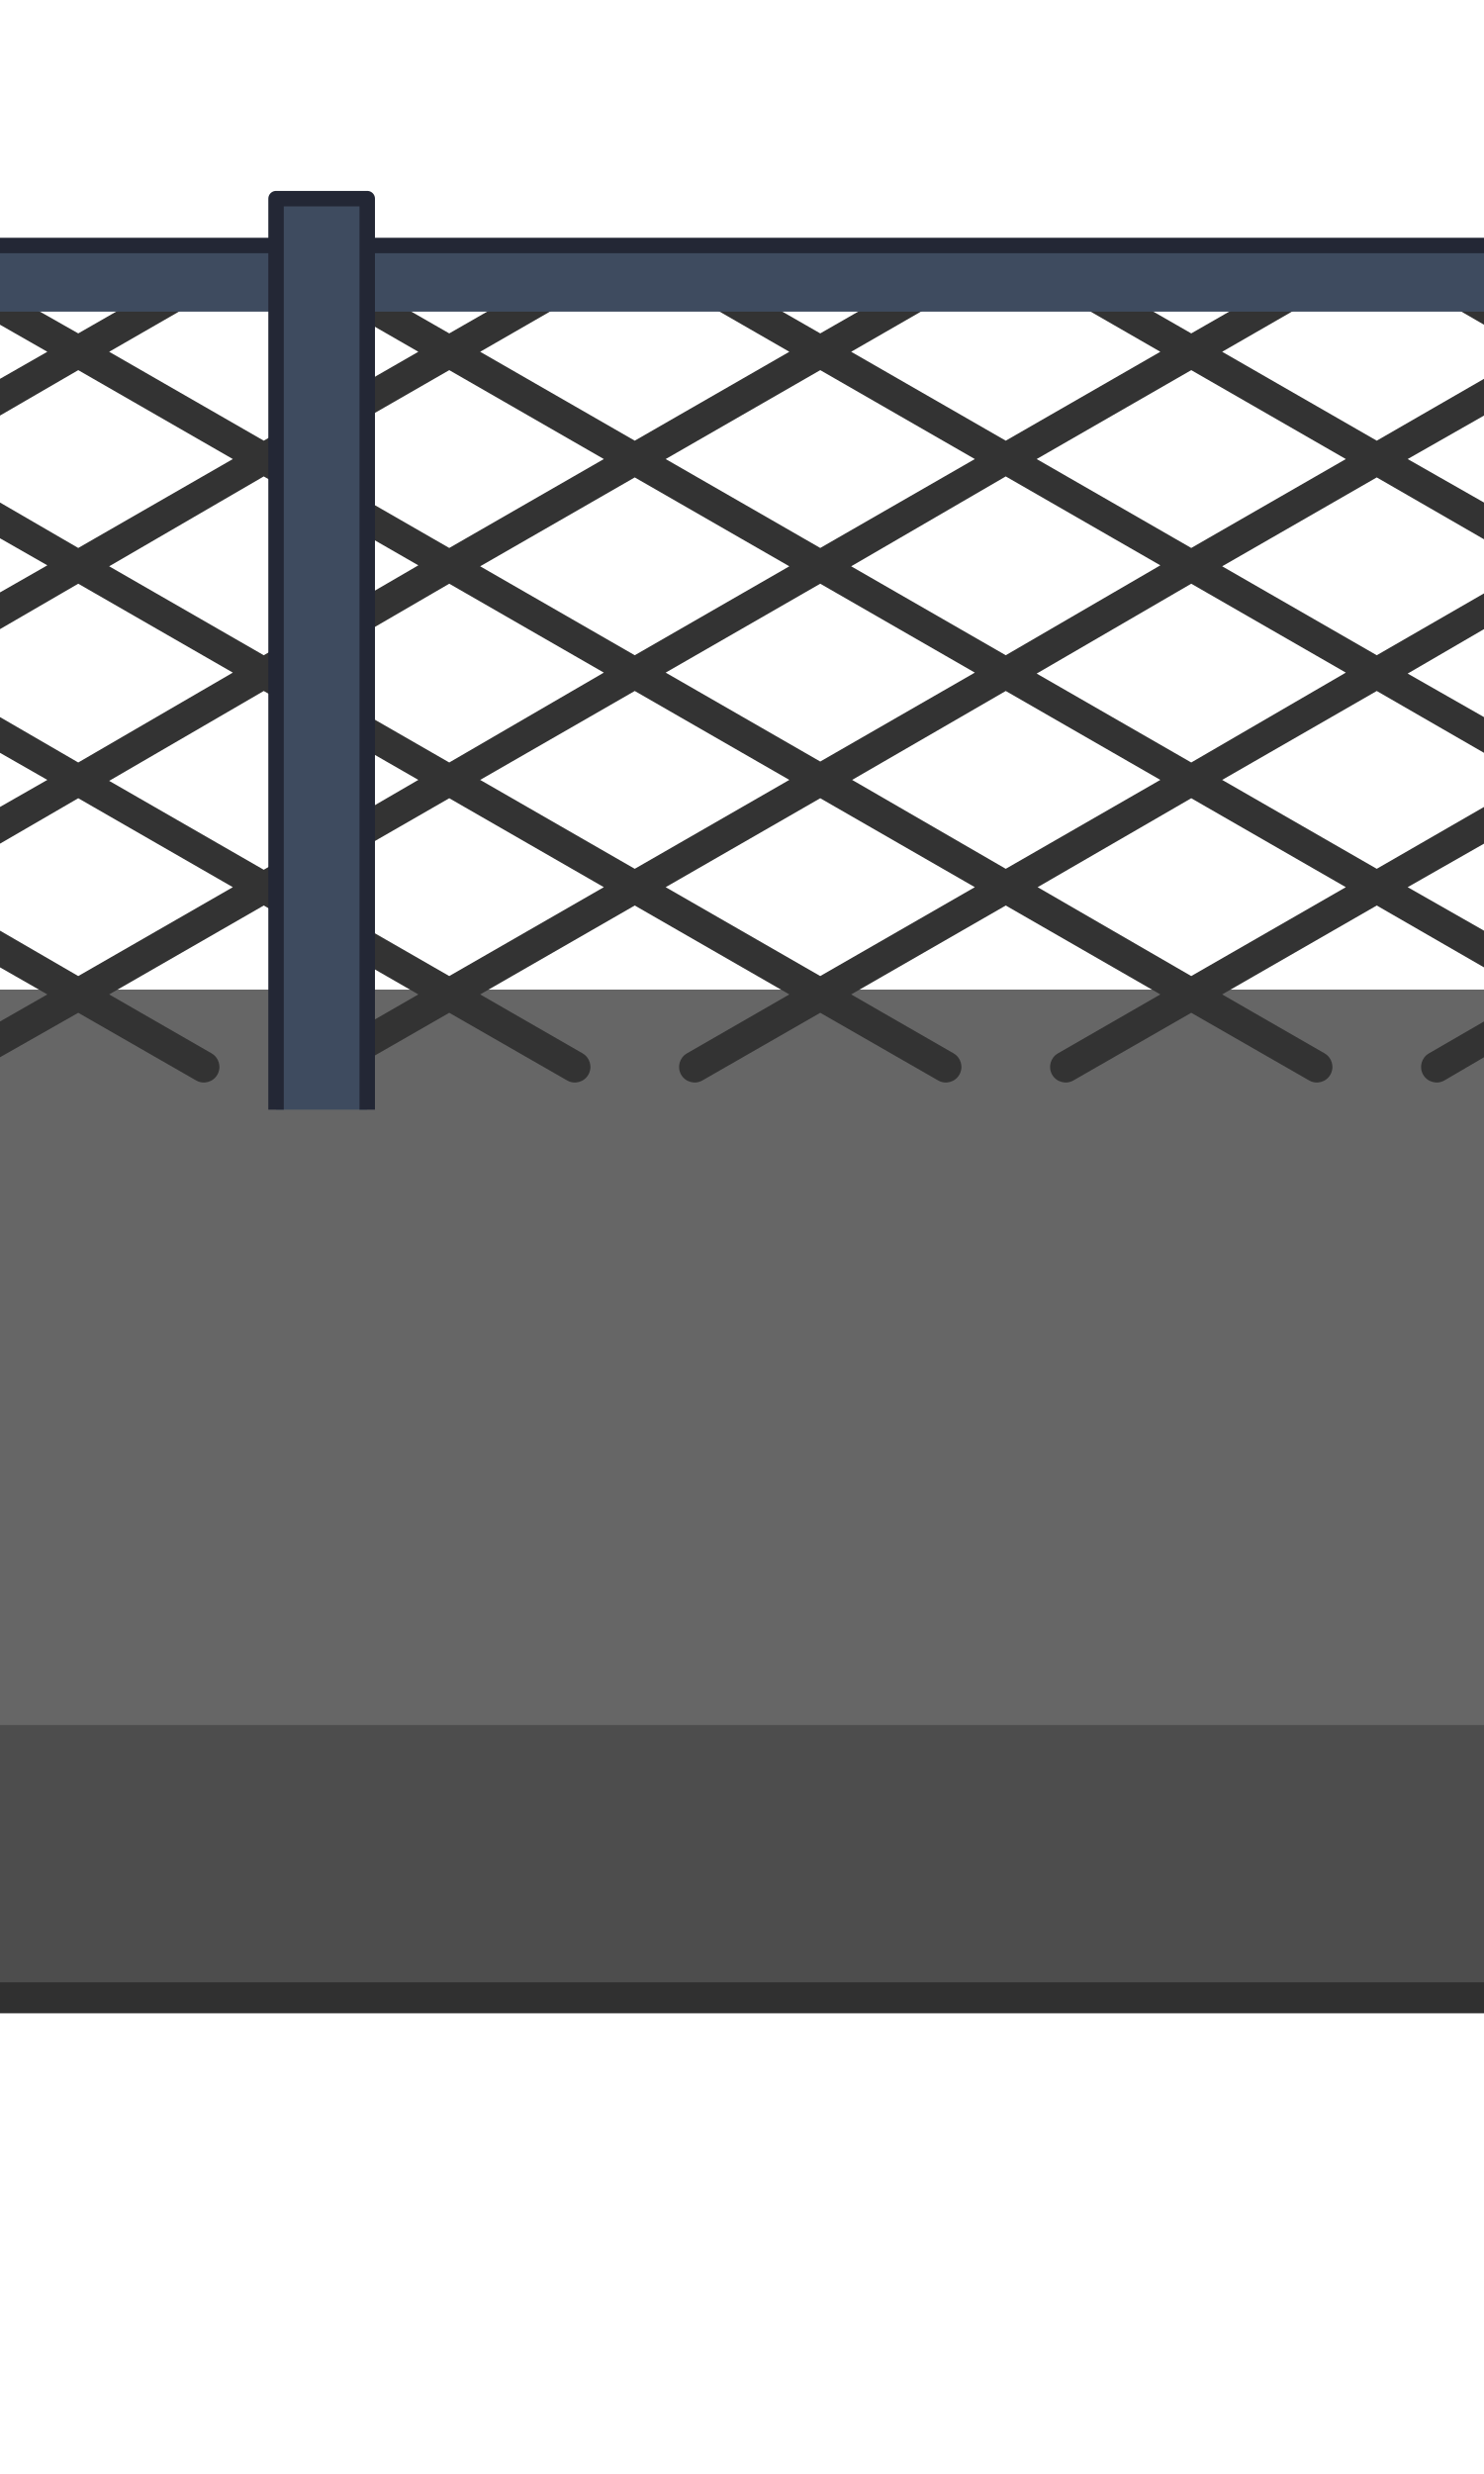
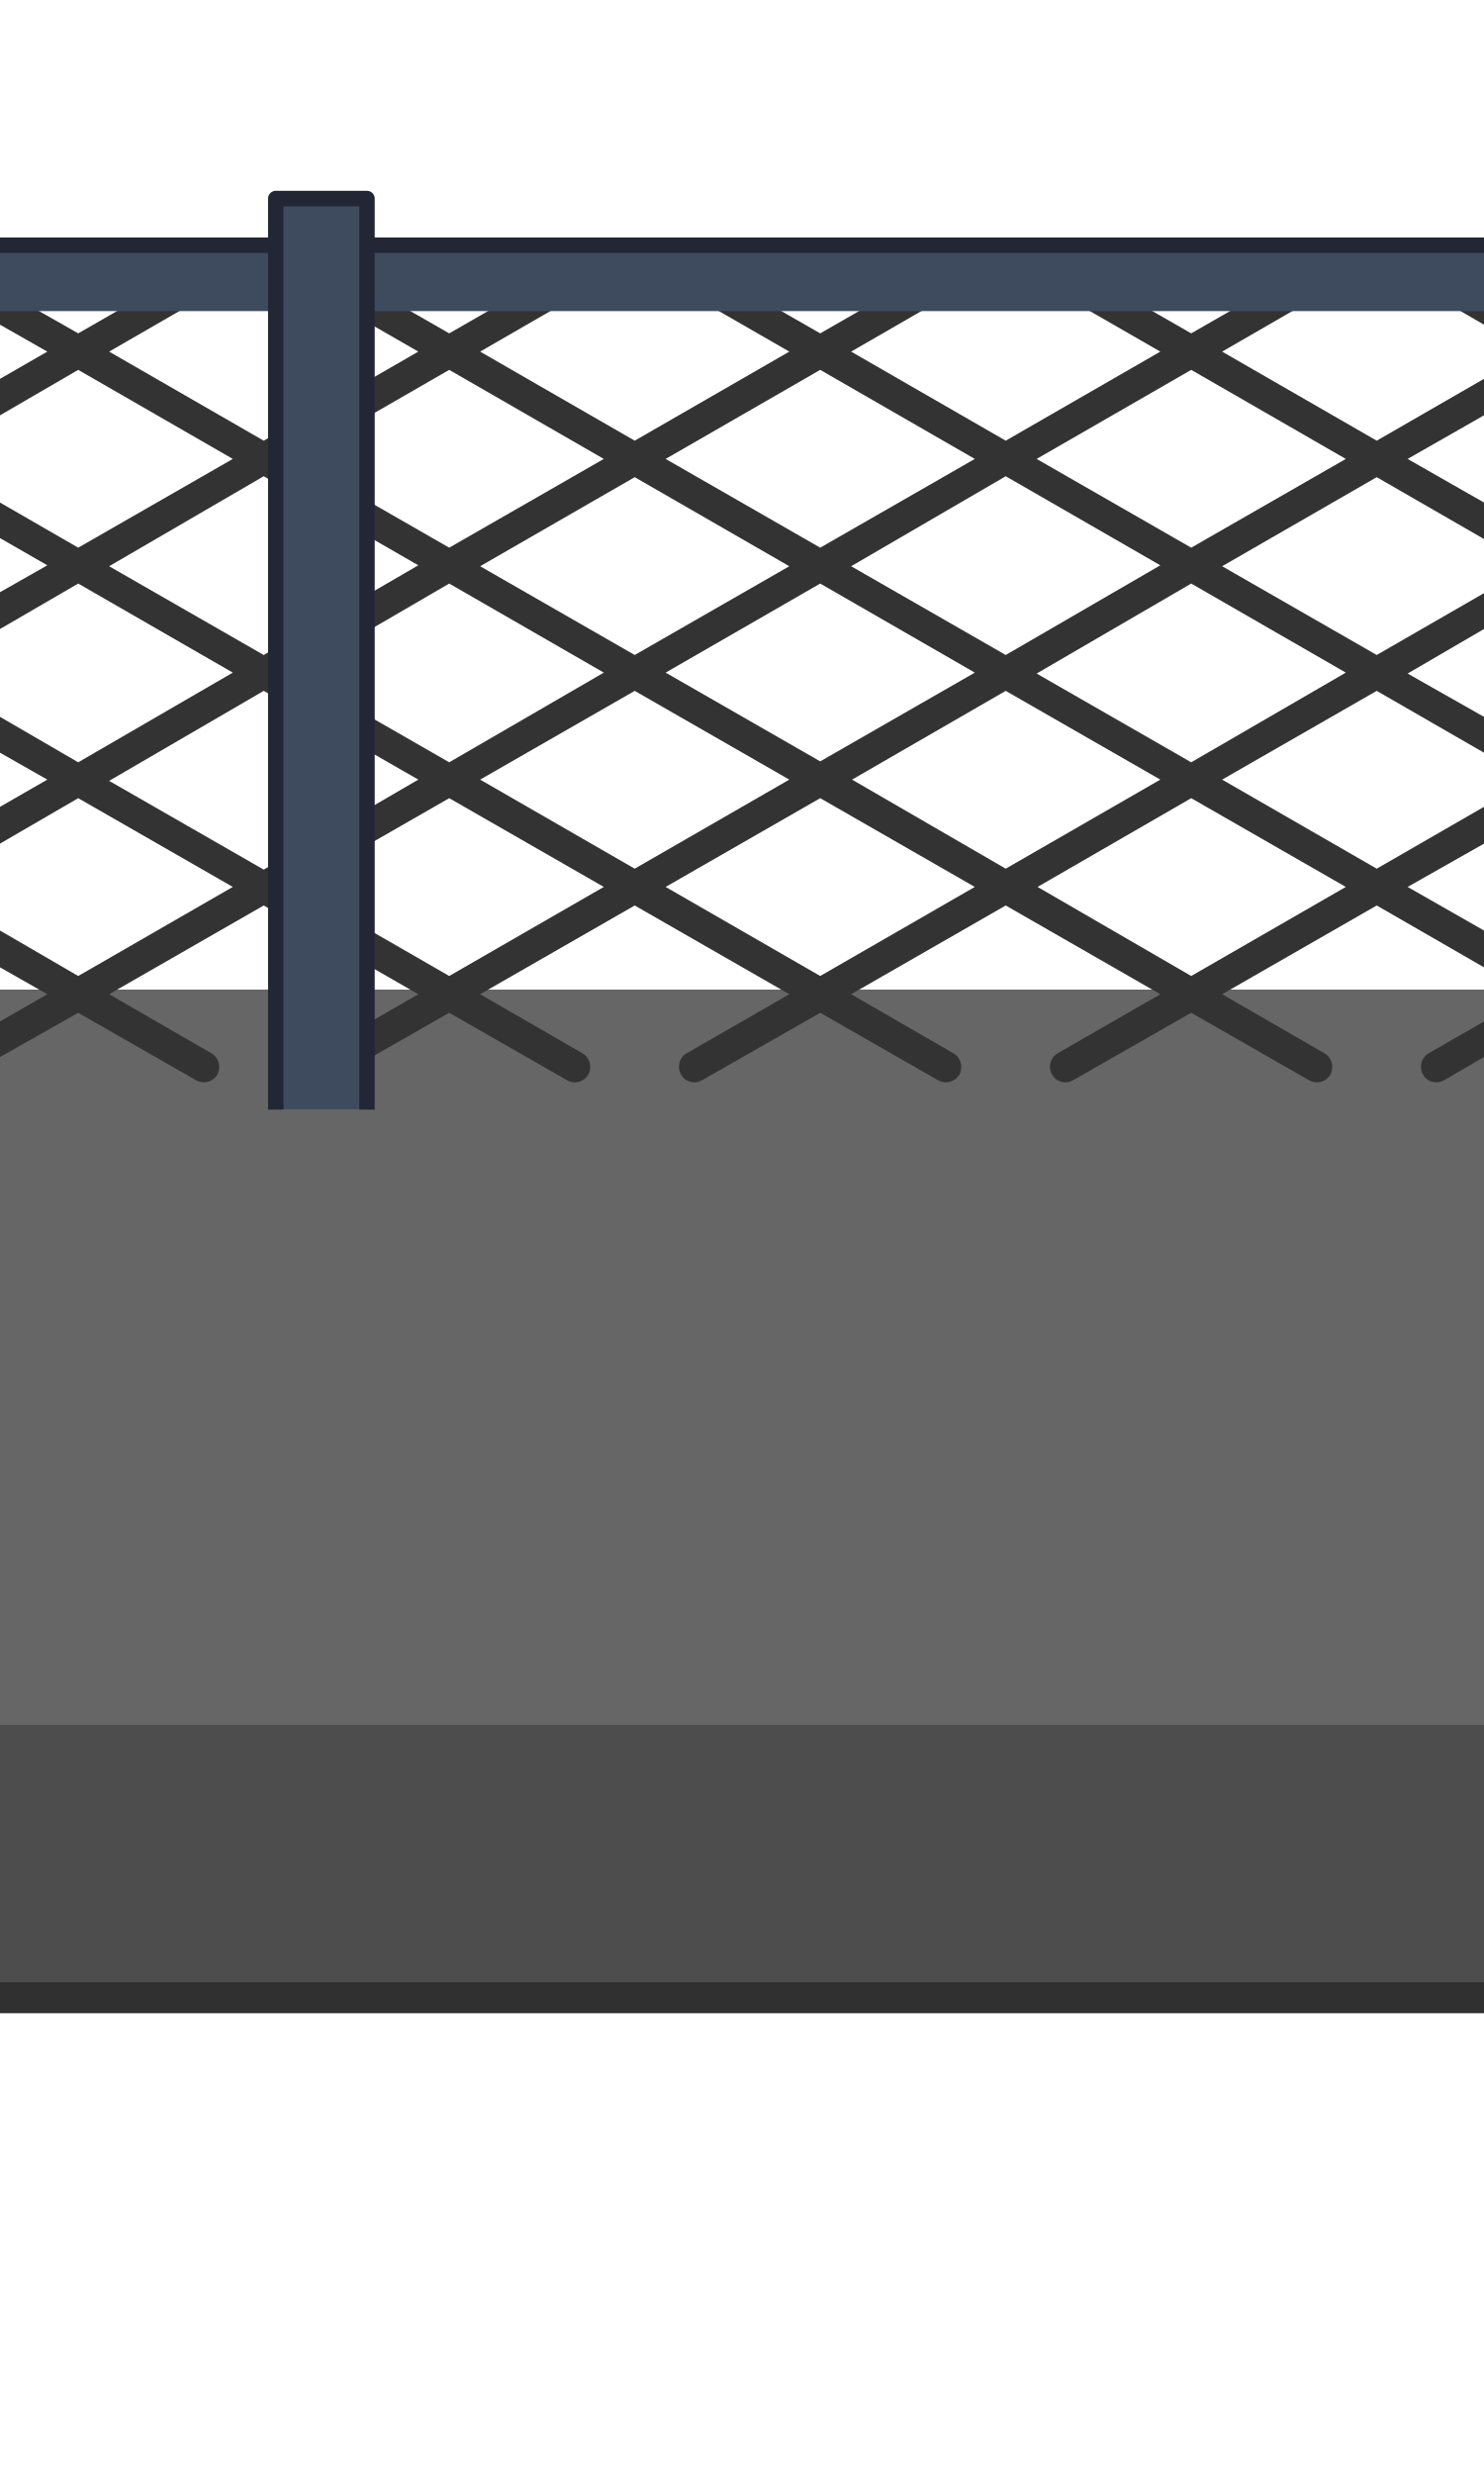
<svg xmlns="http://www.w3.org/2000/svg" version="1.0" width="100%" height="100%" viewBox="0 0 48 80" id="svg2383">
  <defs id="defs2385" />
-   <path d="M 0,40.82 L 0,64.602 L 48,64.602 L 48,40.82 L 0,40.82 z" id="path3470" style="fill:#4d4d4d;fill-opacity:1;fill-rule:evenodd;stroke:none;marker:none;visibility:visible;display:inline;overflow:visible;enable-background:accumulate" />
-   <path d="M 0,32 L 0,55.781 L 48,55.781 L 48,32 L 0,32 z" id="r2393" style="fill:#666666;fill-opacity:1;fill-rule:evenodd;stroke:none;marker:none;visibility:visible;display:inline;overflow:visible;enable-background:accumulate" />
-   <path d="M 6.656,8.5 C 6.591,8.499 6.533,8.505 6.469,8.531 C 6.424,8.546 6.382,8.567 6.344,8.594 L 2.531,10.781 L 0,9.344 L 0,10.5 L 1.531,11.375 L 0,12.25 L 0,13.438 L 2.531,11.969 L 7.531,14.844 L 2.531,17.719 L 0,16.25 L 0,17.406 L 1.531,18.281 L 0,19.156 L 0,20.344 L 2.531,18.875 L 7.531,21.75 L 2.531,24.656 L 0,23.188 L 0,24.344 L 1.531,25.219 L 0,26.094 L 0,27.281 L 2.531,25.812 L 7.531,28.688 L 2.531,31.562 L 0,30.094 L 0,31.281 L 1.531,32.156 L 0,33.031 L 0,34.188 L 2.531,32.75 L 6.344,34.938 C 6.585,35.076 6.893,34.992 7.031,34.75 C 7.169,34.508 7.085,34.201 6.844,34.062 L 3.531,32.156 L 8.531,29.281 L 13.531,32.156 L 10.219,34.062 C 9.977,34.201 9.893,34.508 10.031,34.75 C 10.169,34.992 10.477,35.076 10.719,34.938 L 14.531,32.75 L 18.344,34.938 C 18.585,35.076 18.893,34.992 19.031,34.75 C 19.169,34.508 19.085,34.201 18.844,34.062 L 15.531,32.156 L 20.531,29.281 L 25.531,32.156 L 22.219,34.062 C 21.977,34.201 21.893,34.508 22.031,34.75 C 22.169,34.992 22.477,35.076 22.719,34.938 L 26.531,32.75 L 30.344,34.938 C 30.585,35.076 30.893,34.992 31.031,34.75 C 31.169,34.508 31.085,34.201 30.844,34.062 L 27.531,32.156 L 32.531,29.281 L 37.531,32.156 L 34.219,34.062 C 33.977,34.201 33.893,34.508 34.031,34.75 C 34.169,34.992 34.477,35.076 34.719,34.938 L 38.531,32.75 L 42.344,34.938 C 42.585,35.076 42.893,34.992 43.031,34.75 C 43.169,34.508 43.085,34.201 42.844,34.062 L 39.531,32.156 L 44.531,29.281 L 48,31.281 L 48,30.094 L 45.531,28.688 L 48,27.281 L 48,26.094 L 44.531,28.094 L 39.531,25.219 L 44.531,22.344 L 48,24.344 L 48,23.188 L 45.531,21.781 L 48,20.344 L 48,19.188 L 44.531,21.188 L 39.531,18.312 L 44.531,15.438 L 48,17.438 L 48,16.25 L 45.531,14.844 L 48,13.438 L 48,12.25 L 44.531,14.25 L 39.531,11.375 L 42.844,9.469 C 43.103,9.365 43.229,9.071 43.125,8.812 C 43.021,8.554 42.728,8.428 42.469,8.531 C 42.424,8.546 42.382,8.567 42.344,8.594 L 38.531,10.781 L 34.719,8.594 C 34.599,8.516 34.451,8.493 34.312,8.531 C 34.107,8.582 33.959,8.758 33.938,8.969 C 33.916,9.179 34.028,9.378 34.219,9.469 L 37.531,11.375 L 32.531,14.25 L 27.531,11.375 L 30.844,9.469 C 31.103,9.365 31.229,9.071 31.125,8.812 C 31.021,8.554 30.728,8.428 30.469,8.531 C 30.424,8.546 30.382,8.567 30.344,8.594 L 26.531,10.781 L 22.719,8.594 C 22.599,8.516 22.451,8.493 22.312,8.531 C 22.107,8.582 21.959,8.758 21.938,8.969 C 21.916,9.179 22.028,9.378 22.219,9.469 L 25.531,11.375 L 20.531,14.25 L 15.531,11.375 L 18.844,9.469 C 19.103,9.365 19.229,9.071 19.125,8.812 C 19.021,8.554 18.728,8.428 18.469,8.531 C 18.424,8.546 18.382,8.567 18.344,8.594 L 14.531,10.781 L 10.719,8.594 C 10.599,8.516 10.451,8.493 10.312,8.531 C 10.107,8.582 9.959,8.758 9.938,8.969 C 9.916,9.179 10.028,9.378 10.219,9.469 L 13.531,11.375 L 8.531,14.25 L 3.531,11.375 L 6.844,9.469 C 7.103,9.365 7.229,9.071 7.125,8.812 C 7.047,8.618 6.853,8.504 6.656,8.5 z M 46.312,8.531 C 46.107,8.582 45.959,8.758 45.938,8.969 C 45.916,9.179 46.028,9.378 46.219,9.469 L 48,10.5 L 48,9.344 L 46.719,8.594 C 46.599,8.516 46.451,8.493 46.312,8.531 z M 14.531,11.969 L 19.531,14.844 L 14.531,17.719 L 9.531,14.844 L 14.531,11.969 z M 26.531,11.969 L 31.531,14.844 L 26.531,17.719 L 21.531,14.844 L 26.531,11.969 z M 38.531,11.969 L 43.531,14.844 L 38.531,17.719 L 33.531,14.844 L 38.531,11.969 z M 8.531,15.406 L 13.531,18.281 L 8.531,21.188 L 3.531,18.312 L 8.531,15.406 z M 32.531,15.406 L 37.531,18.281 L 32.531,21.188 L 27.531,18.312 L 32.531,15.406 z M 20.531,15.438 L 25.531,18.312 L 20.531,21.188 L 15.531,18.312 L 20.531,15.438 z M 14.531,18.875 L 19.531,21.75 L 14.531,24.656 L 9.531,21.781 L 14.531,18.875 z M 26.531,18.875 L 31.531,21.75 L 26.531,24.625 L 21.531,21.75 L 26.531,18.875 z M 38.531,18.875 L 43.531,21.75 L 38.531,24.656 L 33.531,21.781 L 38.531,18.875 z M 8.531,22.344 L 13.531,25.219 L 8.531,28.125 L 3.531,25.25 L 8.531,22.344 z M 20.531,22.344 L 25.531,25.219 L 20.531,28.094 L 15.531,25.219 L 20.531,22.344 z M 32.531,22.344 L 37.531,25.219 L 32.531,28.094 L 27.562,25.219 L 32.531,22.344 z M 14.531,25.812 L 19.531,28.688 L 14.531,31.562 L 9.531,28.688 L 14.531,25.812 z M 26.531,25.812 L 31.531,28.688 L 26.531,31.562 L 21.531,28.688 L 26.531,25.812 z M 38.531,25.812 L 43.531,28.688 L 38.531,31.562 L 33.562,28.688 L 38.531,25.812 z M 48,33.031 L 46.219,34.062 C 45.977,34.201 45.893,34.508 46.031,34.75 C 46.169,34.992 46.477,35.076 46.719,34.938 L 48,34.188 L 48,33.031 z" id="path3239" style="fill:#333333;fill-opacity:1;fill-rule:evenodd;stroke:none;stroke-width:1px;stroke-linecap:round;stroke-linejoin:miter;stroke-opacity:1" />
-   <rect width="48" height="2.128" ry="0" x="0" y="7.949" id="rect2389" style="fill:#3e4b5f;fill-opacity:1;fill-rule:evenodd;stroke:none;stroke-width:2.5;stroke-linecap:butt;stroke-linejoin:round;marker:none;marker-start:none;marker-mid:none;marker-end:none;stroke-miterlimit:4;stroke-dasharray:none;stroke-dashoffset:0;stroke-opacity:0.782;visibility:visible;display:inline;overflow:visible;enable-background:accumulate" />
-   <path d="M 48,7.938 L 11.875,7.938 L 8.938,7.938 L 0,7.938" id="rect3491" style="fill:none;fill-opacity:1;fill-rule:evenodd;stroke:#232735;stroke-width:0.5;stroke-linecap:butt;stroke-linejoin:round;marker:none;marker-start:none;marker-mid:none;marker-end:none;stroke-miterlimit:4;stroke-dasharray:none;stroke-dashoffset:0;stroke-opacity:1;visibility:visible;display:inline;overflow:visible;enable-background:accumulate" />
-   <rect width="29.459" height="2.949" ry="0" x="6.423" y="-11.878" transform="matrix(0,1,-1,0,0,0)" id="rect3161" style="fill:#3e4b5f;fill-opacity:1;fill-rule:evenodd;stroke:none;stroke-width:2.5;stroke-linecap:butt;stroke-linejoin:round;marker:none;marker-start:none;marker-mid:none;marker-end:none;stroke-miterlimit:4;stroke-dasharray:none;stroke-dashoffset:0;stroke-opacity:0.782;visibility:visible;display:inline;overflow:visible;enable-background:accumulate" />
-   <path d="M 35.882,-8.929 L 6.423,-8.929 L 6.423,-11.878 L 35.882,-11.878" transform="matrix(0,1,-1,0,0,0)" id="rect3496" style="fill:none;fill-opacity:1;fill-rule:evenodd;stroke:#232735;stroke-width:0.5;stroke-linecap:butt;stroke-linejoin:round;marker:none;marker-start:none;marker-mid:none;marker-end:none;stroke-miterlimit:4;stroke-dashoffset:0;stroke-opacity:1;visibility:visible;display:inline;overflow:visible;enable-background:accumulate" />
-   <path d="M 0,64.602 L 48,64.602" id="path2387" style="fill:none;fill-opacity:1;fill-rule:evenodd;stroke:#303030;marker:none;stroke-opacity:1;visibility:visible;display:inline;overflow:visible;enable-background:accumulate" />
+   <path d="M 0,40.82 L 0,64.60 L 48,64.60 L 48,40.82 L 0,40.82 z" id="p3470" style="fill:#4d4d4d;fill-opacity:1;fill-rule:evenodd;stroke:none;marker:none;visibility:visible;display:inline;overflow:visible;enable-background:accumulate" />
+   <path d="M 0,32 L 0,55.78 L 48,55.78 L 48,32 L 0,32 z" id="r2393" style="fill:#666666;fill-opacity:1;fill-rule:evenodd;stroke:none;marker:none;visibility:visible;display:inline;overflow:visible;enable-background:accumulate" />
+   <path d="M 6.65,8.5 C 6.59,8.49 6.53,8.50 6.46,8.53 C 6.42,8.54 6.38,8.56 6.34,8.59 L 2.53,10.78 L 0,9.34 L 0,10.5 L 1.53,11.37 L 0,12.25 L 0,13.43 L 2.53,11.96 L 7.53,14.84 L 2.53,17.71 L 0,16.25 L 0,17.40 L 1.53,18.28 L 0,19.15 L 0,20.34 L 2.53,18.87 L 7.53,21.75 L 2.53,24.65 L 0,23.18 L 0,24.34 L 1.53,25.21 L 0,26.09 L 0,27.28 L 2.53,25.81 L 7.53,28.68 L 2.53,31.56 L 0,30.09 L 0,31.28 L 1.53,32.15 L 0,33.03 L 0,34.18 L 2.53,32.75 L 6.34,34.93 C 6.58,35.07 6.89,34.99 7.03,34.75 C 7.16,34.50 7.08,34.20 6.84,34.06 L 3.53,32.15 L 8.53,29.28 L 13.53,32.15 L 10.21,34.06 C 9.97,34.20 9.89,34.50 10.03,34.75 C 10.16,34.99 10.47,35.07 10.71,34.93 L 14.53,32.75 L 18.34,34.93 C 18.58,35.07 18.89,34.99 19.03,34.75 C 19.16,34.50 19.08,34.20 18.84,34.06 L 15.53,32.15 L 20.53,29.28 L 25.53,32.15 L 22.21,34.06 C 21.97,34.20 21.89,34.50 22.03,34.75 C 22.16,34.99 22.47,35.07 22.71,34.93 L 26.53,32.75 L 30.34,34.93 C 30.58,35.07 30.89,34.99 31.03,34.75 C 31.16,34.50 31.08,34.20 30.84,34.06 L 27.53,32.15 L 32.53,29.28 L 37.53,32.15 L 34.21,34.06 C 33.97,34.20 33.89,34.50 34.03,34.75 C 34.16,34.99 34.47,35.07 34.71,34.93 L 38.53,32.75 L 42.34,34.93 C 42.58,35.07 42.89,34.99 43.03,34.75 C 43.16,34.50 43.08,34.20 42.84,34.06 L 39.53,32.15 L 44.53,29.28 L 48,31.28 L 48,30.09 L 45.53,28.68 L 48,27.28 L 48,26.09 L 44.53,28.09 L 39.53,25.21 L 44.53,22.34 L 48,24.34 L 48,23.18 L 45.53,21.78 L 48,20.34 L 48,19.18 L 44.53,21.18 L 39.53,18.31 L 44.53,15.43 L 48,17.43 L 48,16.25 L 45.53,14.84 L 48,13.43 L 48,12.25 L 44.53,14.25 L 39.53,11.37 L 42.84,9.46 C 43.10,9.36 43.22,9.07 43.12,8.81 C 43.02,8.55 42.72,8.42 42.46,8.53 C 42.42,8.54 42.38,8.56 42.34,8.59 L 38.53,10.78 L 34.71,8.59 C 34.59,8.51 34.45,8.49 34.31,8.53 C 34.10,8.58 33.95,8.75 33.93,8.96 C 33.91,9.17 34.02,9.37 34.21,9.46 L 37.53,11.37 L 32.53,14.25 L 27.53,11.37 L 30.84,9.46 C 31.10,9.36 31.22,9.07 31.12,8.81 C 31.02,8.55 30.72,8.42 30.46,8.53 C 30.42,8.54 30.38,8.56 30.34,8.59 L 26.53,10.78 L 22.71,8.59 C 22.59,8.51 22.45,8.49 22.31,8.53 C 22.10,8.58 21.95,8.75 21.93,8.96 C 21.91,9.17 22.02,9.37 22.21,9.46 L 25.53,11.37 L 20.53,14.25 L 15.53,11.37 L 18.84,9.46 C 19.10,9.36 19.22,9.07 19.12,8.81 C 19.02,8.55 18.72,8.42 18.46,8.53 C 18.42,8.54 18.38,8.56 18.34,8.59 L 14.53,10.78 L 10.71,8.59 C 10.59,8.51 10.45,8.49 10.31,8.53 C 10.10,8.58 9.95,8.75 9.93,8.96 C 9.91,9.17 10.02,9.37 10.21,9.46 L 13.53,11.37 L 8.53,14.25 L 3.53,11.37 L 6.84,9.46 C 7.10,9.36 7.22,9.07 7.12,8.81 C 7.04,8.61 6.85,8.50 6.65,8.5 z M 46.31,8.53 C 46.10,8.58 45.95,8.75 45.93,8.96 C 45.91,9.17 46.02,9.37 46.21,9.46 L 48,10.5 L 48,9.34 L 46.71,8.59 C 46.59,8.51 46.45,8.49 46.31,8.53 z M 14.53,11.96 L 19.53,14.84 L 14.53,17.71 L 9.53,14.84 L 14.53,11.96 z M 26.53,11.96 L 31.53,14.84 L 26.53,17.71 L 21.53,14.84 L 26.53,11.96 z M 38.53,11.96 L 43.53,14.84 L 38.53,17.71 L 33.53,14.84 L 38.53,11.96 z M 8.53,15.40 L 13.53,18.28 L 8.53,21.18 L 3.53,18.31 L 8.53,15.40 z M 32.53,15.40 L 37.53,18.28 L 32.53,21.18 L 27.53,18.31 L 32.53,15.40 z M 20.53,15.43 L 25.53,18.31 L 20.53,21.18 L 15.53,18.31 L 20.53,15.43 z M 14.53,18.87 L 19.53,21.75 L 14.53,24.65 L 9.53,21.78 L 14.53,18.87 z M 26.53,18.87 L 31.53,21.75 L 26.53,24.62 L 21.53,21.75 L 26.53,18.87 z M 38.53,18.87 L 43.53,21.75 L 38.53,24.65 L 33.53,21.78 L 38.53,18.87 z M 8.53,22.34 L 13.53,25.21 L 8.53,28.12 L 3.53,25.25 L 8.53,22.34 z M 20.53,22.34 L 25.53,25.21 L 20.53,28.09 L 15.53,25.21 L 20.53,22.34 z M 32.53,22.34 L 37.53,25.21 L 32.53,28.09 L 27.56,25.21 L 32.53,22.34 z M 14.53,25.81 L 19.53,28.68 L 14.53,31.56 L 9.53,28.68 L 14.53,25.81 z M 26.53,25.81 L 31.53,28.68 L 26.53,31.56 L 21.53,28.68 L 26.53,25.81 z M 38.53,25.81 L 43.53,28.68 L 38.53,31.56 L 33.56,28.68 L 38.53,25.81 z M 48,33.03 L 46.21,34.06 C 45.97,34.20 45.89,34.50 46.03,34.75 C 46.16,34.99 46.47,35.07 46.71,34.93 L 48,34.18 L 48,33.03 z" id="p3239" style="fill:#333333;fill-opacity:1;fill-rule:evenodd;stroke:none;" />
+   <rect width="48" height="2.12" ry="0" x="0" y="7.94" id="r2389" style="fill:#3e4b5f;fill-opacity:1;fill-rule:evenodd;stroke:none;marker:none;visibility:visible;display:inline;overflow:visible;enable-background:accumulate" />
+   <path d="M 48,7.93 L 11.87,7.93 L 8.93,7.93 L 0,7.93" id="r3491" style="fill:none;fill-opacity:1;fill-rule:evenodd;stroke:#232735;stroke-width:0.5;stroke-linecap:butt;stroke-linejoin:round;marker:none;stroke-miterlimit:4;stroke-dasharray:none;stroke-dashoffset:0;stroke-opacity:1;visibility:visible;display:inline;overflow:visible;enable-background:accumulate" />
+   <rect width="29.45" height="2.94" ry="0" x="6.42" y="-11.87" transform="matrix(0,1,-1,0,0,0)" id="r3161" style="fill:#3e4b5f;fill-opacity:1;fill-rule:evenodd;stroke:none;marker:none;visibility:visible;display:inline;overflow:visible;enable-background:accumulate" />
+   <path d="M 35.88,-8.92 L 6.42,-8.92 L 6.42,-11.87 L 35.88,-11.87" transform="matrix(0,1,-1,0,0,0)" id="r3496" style="fill:none;fill-opacity:1;fill-rule:evenodd;stroke:#232735;stroke-width:0.5;stroke-linecap:butt;stroke-linejoin:round;marker:none;stroke-miterlimit:4;stroke-dashoffset:0;stroke-opacity:1;visibility:visible;display:inline;overflow:visible;enable-background:accumulate" />
+   <path d="M 0,64.60 L 48,64.60" id="p2387" style="fill:none;fill-opacity:1;fill-rule:evenodd;stroke:#303030;marker:none;stroke-opacity:1;visibility:visible;display:inline;overflow:visible;enable-background:accumulate" />
</svg>
